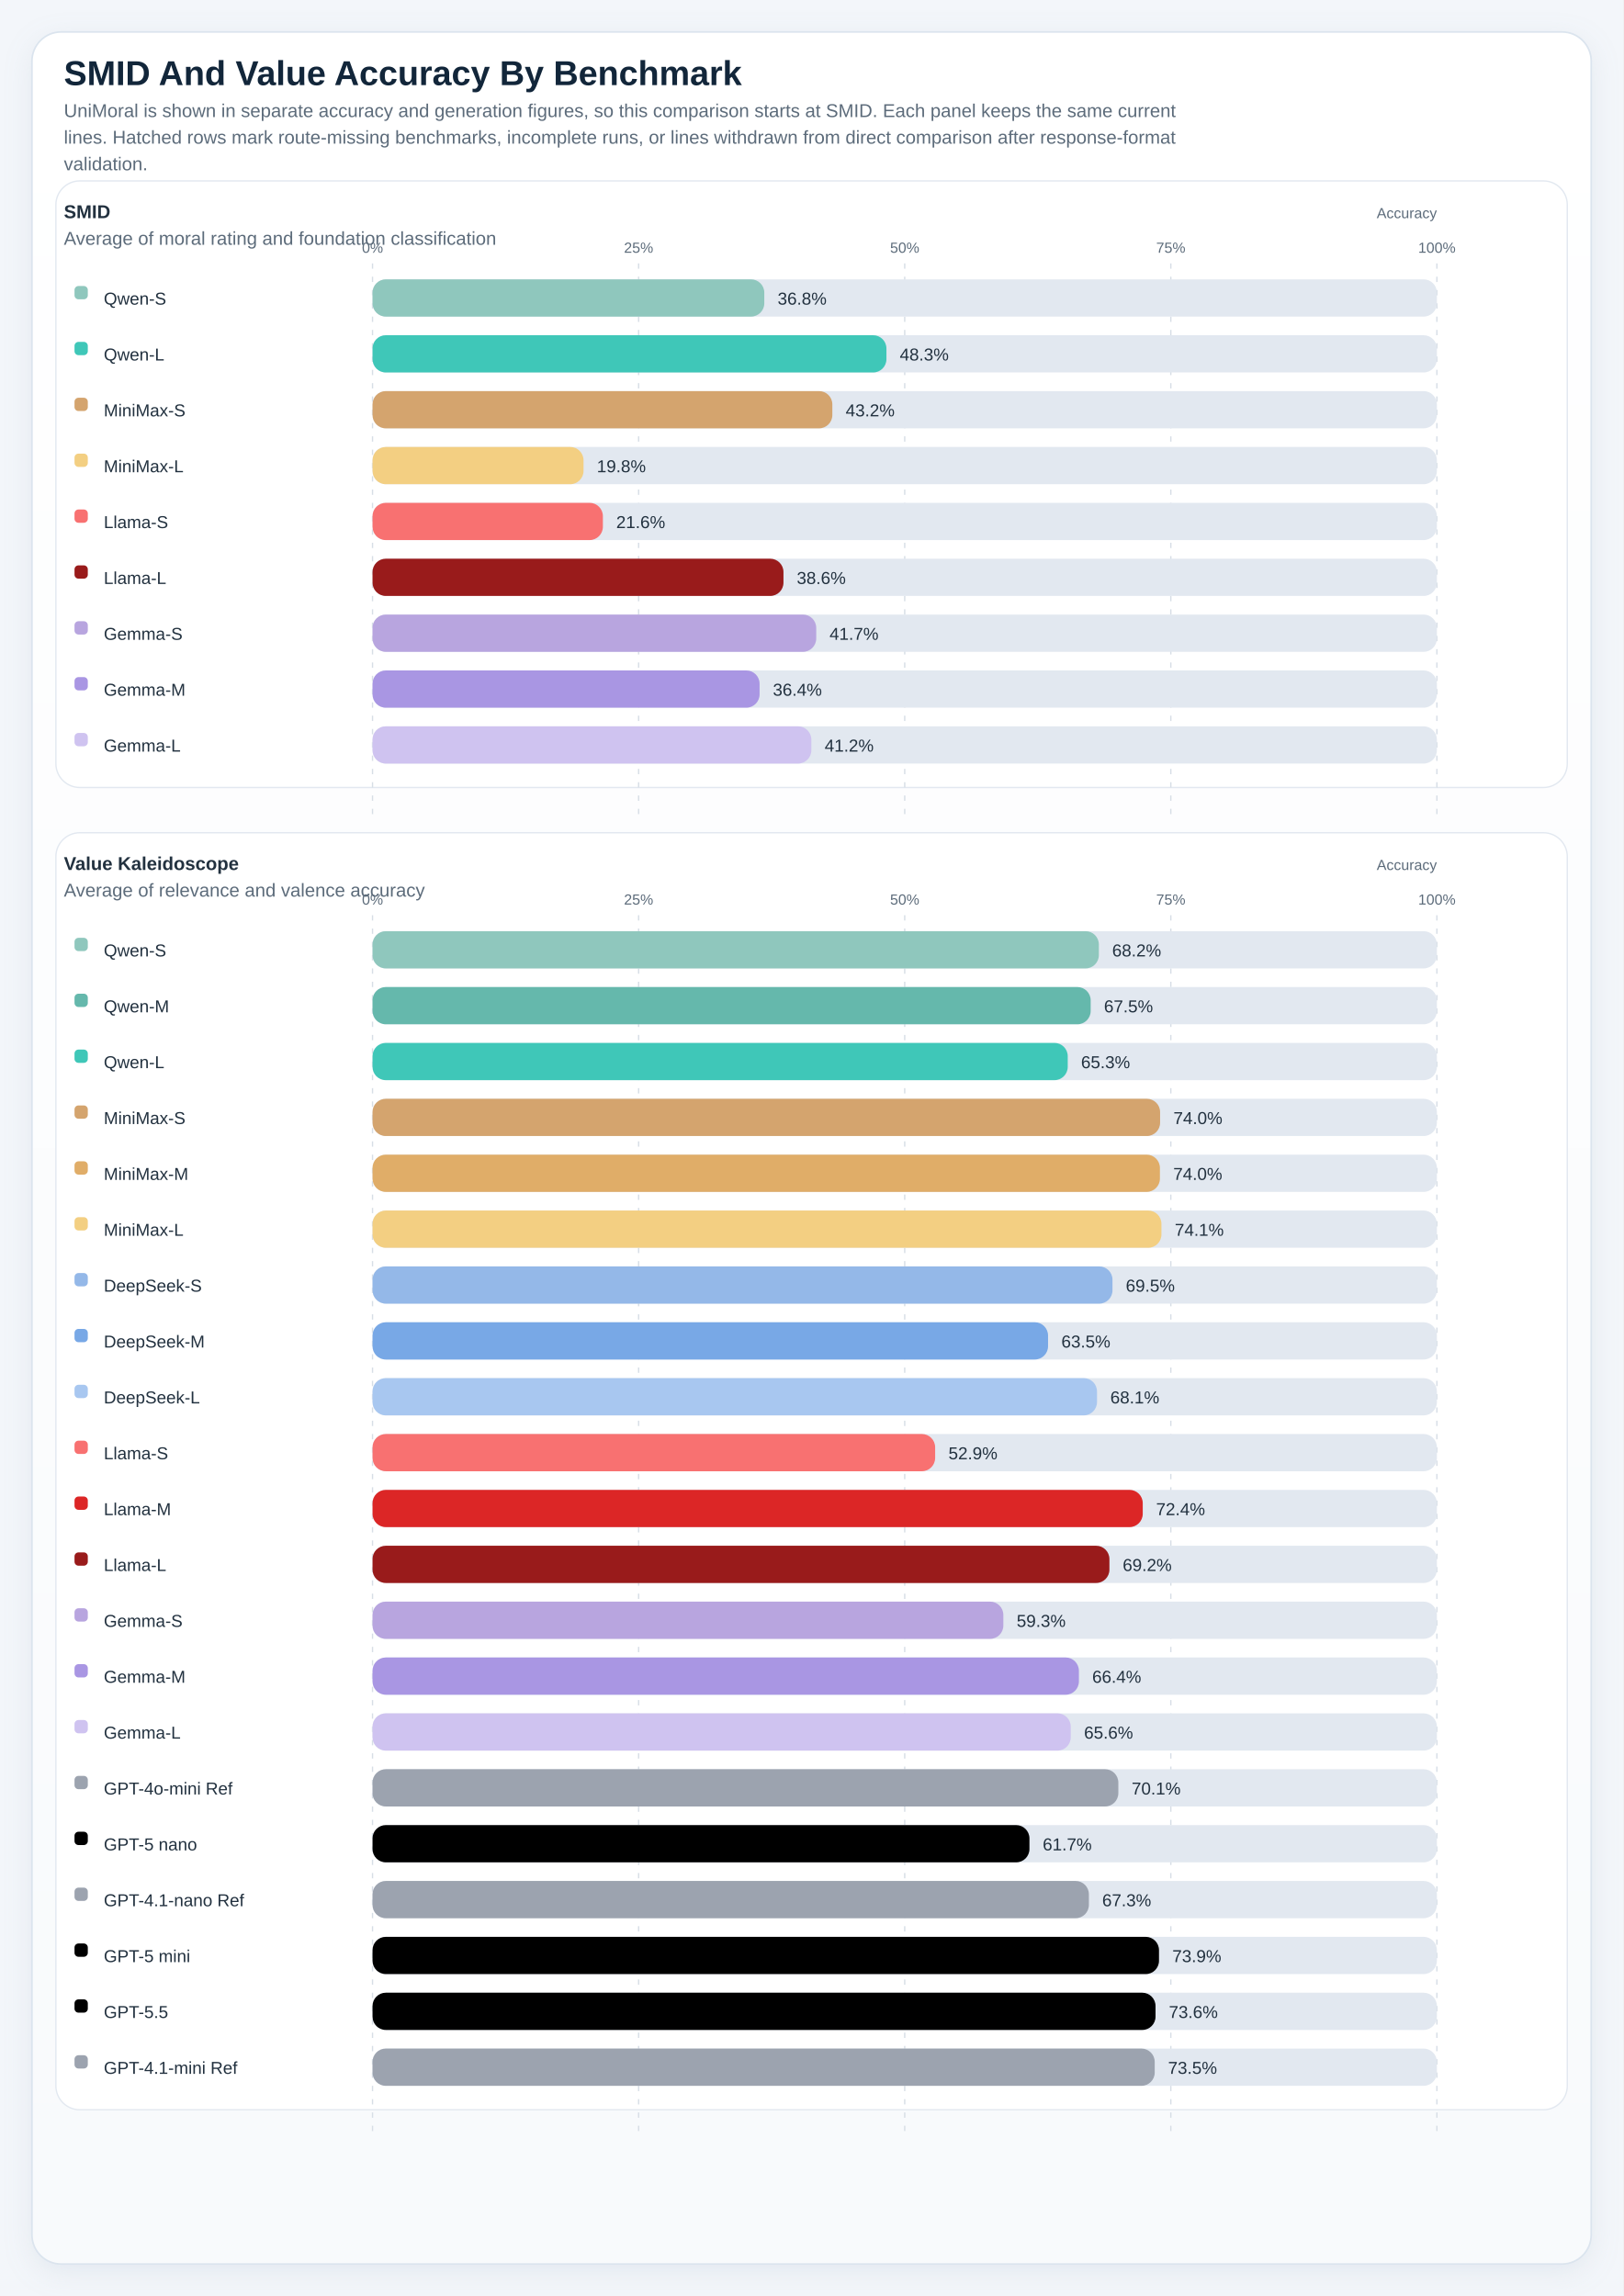
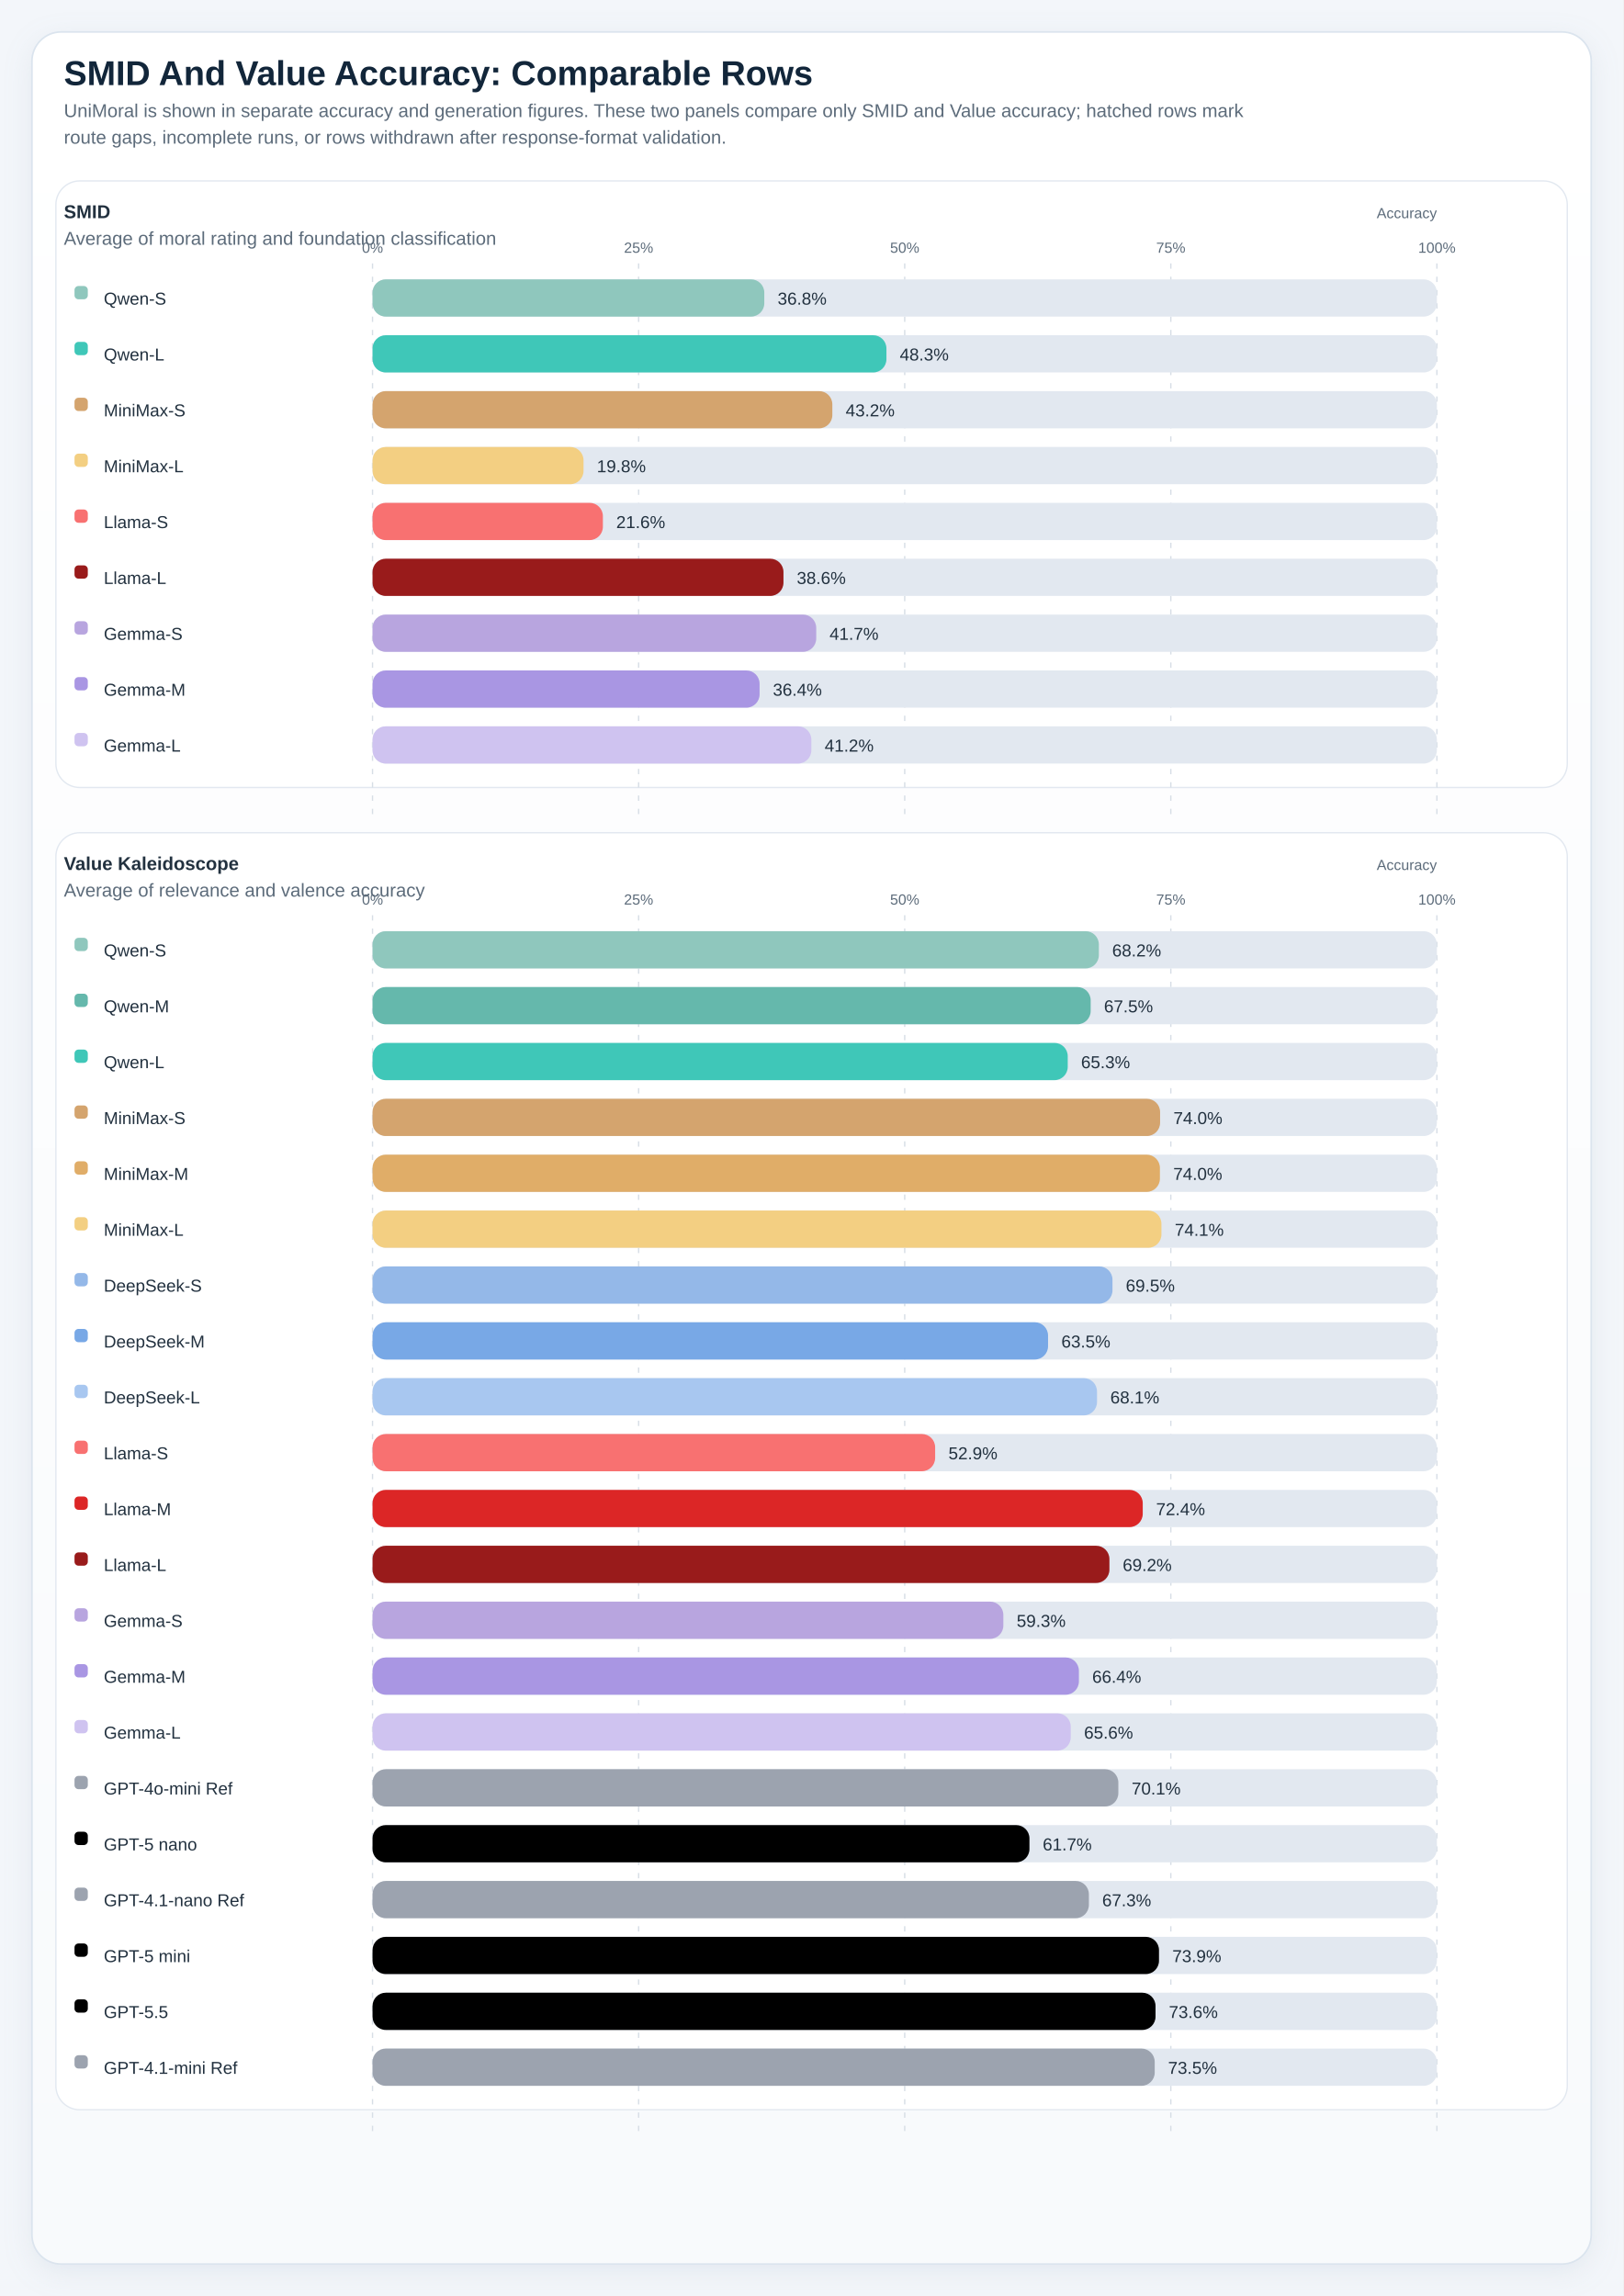
<svg xmlns="http://www.w3.org/2000/svg" viewBox="0 0 1220 1726" role="img" preserveAspectRatio="xMidYMin meet" style="max-width:100%;height:auto">
  <defs>
    <linearGradient id="panelGradient" x1="0" x2="0" y1="0" y2="1">
      <stop offset="0%" stop-color="#ffffff" />
      <stop offset="100%" stop-color="#f8fafc" />
    </linearGradient>
    <pattern id="diagonalHatch" width="8" height="8" patternUnits="userSpaceOnUse" patternTransform="rotate(45)">
      <line x1="0" y1="0" x2="0" y2="8" stroke="#cdd6e1" stroke-width="3" />
    </pattern>
    <filter id="softShadow" x="-20%" y="-20%" width="140%" height="140%">
      <feDropShadow dx="0" dy="6" stdDeviation="10" flood-color="#9fb0c2" flood-opacity="0.18" />
    </filter>
    <style>
.canvas { fill: #f3f6fa; }
.title { font: 700 26px 'IBM Plex Sans', 'Helvetica Neue', Arial, sans-serif; fill: #12263a; }
.subtitle { font: 400 14px 'IBM Plex Sans', 'Helvetica Neue', Arial, sans-serif; fill: #5c6b7a; }
.axis { font: 600 14px 'IBM Plex Sans', 'Helvetica Neue', Arial, sans-serif; fill: #22313f; }
.label { font: 500 13px 'IBM Plex Sans', 'Helvetica Neue', Arial, sans-serif; fill: #22313f; }
.metric { font: 700 20px 'IBM Plex Sans', 'Helvetica Neue', Arial, sans-serif; fill: #12263a; }
.celltext { font: 700 16px 'IBM Plex Sans', 'Helvetica Neue', Arial, sans-serif; fill: #ffffff; }
.celltext-dark { font: 700 16px 'IBM Plex Sans', 'Helvetica Neue', Arial, sans-serif; fill: #173042; }
.cellsub { font: 500 11px 'IBM Plex Sans', 'Helvetica Neue', Arial, sans-serif; fill: rgba(255,255,255,0.88); }
.cellsub-dark { font: 600 11px 'IBM Plex Sans', 'Helvetica Neue', Arial, sans-serif; fill: #385062; }
.body { font: 500 12px 'IBM Plex Sans', 'Helvetica Neue', Arial, sans-serif; fill: #22313f; }
.small { font: 500 11px 'IBM Plex Sans', 'Helvetica Neue', Arial, sans-serif; fill: #5c6b7a; }
.tiny { font: 600 10px 'IBM Plex Sans', 'Helvetica Neue', Arial, sans-serif; fill: #6b7c8f; letter-spacing: 0.04em; }
.grid { fill: #ffffff; stroke: #d7dee6; stroke-width: 1.25; }
.panel { fill: url(#panelGradient); stroke: #dbe4ee; stroke-width: 1.25; filter: url(#softShadow); }
.subpanel { fill: #ffffff; stroke: #e2e8f0; stroke-width: 1; }
.legend-card { fill: #ffffff; stroke: #dbe4ee; stroke-width: 1; }
.guide { stroke: #d7dee6; stroke-width: 1; stroke-dasharray: 4 6; }
.baseline { stroke: #aab7c6; stroke-width: 1.1; }
.muted-cell { fill: #eef2f7; stroke: #d7dee6; stroke-width: 1; }
.muted-bar { fill: #ecf1f6; stroke: #d7dee6; stroke-width: 1; }
.outline { stroke: rgba(255,255,255,0.9); stroke-width: 1; }
</style>
  </defs>
  <rect x="0" y="0" width="1220" height="1726" class="canvas" />
  <rect x="24" y="24" width="1172" height="1678" rx="22" class="panel" />
-   <text x="48" y="64" class="title">SMID And Value Accuracy By Benchmark</text>
-   <text x="48" y="88" class="subtitle">UniMoral is shown in separate accuracy and generation figures, so this comparison starts at SMID. Each panel keeps the same current</text>
-   <text x="48" y="108" class="subtitle">lines. Hatched rows mark route-missing benchmarks, incomplete runs, or lines withdrawn from direct comparison after response-format</text>
-   <text x="48" y="128" class="subtitle">validation.</text>
+   <text x="48" y="64" class="title">SMID And Value Accuracy: Comparable Rows</text>
+   <text x="48" y="88" class="subtitle">UniMoral is shown in separate accuracy and generation figures. These two panels compare only SMID and Value accuracy; hatched rows mark</text>
+   <text x="48" y="108" class="subtitle">route gaps, incomplete runs, or rows withdrawn after response-format validation.</text>
  <rect x="42" y="136" width="1136" height="456" rx="18" class="subpanel" />
  <text x="48" y="164" class="axis">SMID</text>
  <text x="48" y="184" class="subtitle">Average of moral rating and foundation classification</text>
  <text x="1080" y="164" text-anchor="end" class="small">Accuracy</text>
  <line x1="280.00" y1="198" x2="280.00" y2="612" class="guide" />
  <text x="280.00" y="190" text-anchor="middle" class="small">0%</text>
  <line x1="480.00" y1="198" x2="480.00" y2="612" class="guide" />
  <text x="480.00" y="190" text-anchor="middle" class="small">25%</text>
  <line x1="680.00" y1="198" x2="680.00" y2="612" class="guide" />
  <text x="680.00" y="190" text-anchor="middle" class="small">50%</text>
  <line x1="880.00" y1="198" x2="880.00" y2="612" class="guide" />
  <text x="880.00" y="190" text-anchor="middle" class="small">75%</text>
  <line x1="1080.00" y1="198" x2="1080.00" y2="612" class="guide" />
  <text x="1080.00" y="190" text-anchor="middle" class="small">100%</text>
  <rect x="56" y="215" width="10" height="10" rx="3" fill="#8fc7bd" />
  <text x="78" y="229" class="label">Qwen-S</text>
  <rect x="280" y="210" width="800" height="28" rx="10" fill="#e2e8f0" />
  <rect x="280" y="210" width="294.46" height="28" rx="10" fill="#8fc7bd" />
  <text x="584.46" y="229" text-anchor="start" class="label">36.8%</text>
  <rect x="56" y="257" width="10" height="10" rx="3" fill="#3fc7b8" />
  <text x="78" y="271" class="label">Qwen-L</text>
  <rect x="280" y="252" width="800" height="28" rx="10" fill="#e2e8f0" />
  <rect x="280" y="252" width="386.26" height="28" rx="10" fill="#3fc7b8" />
  <text x="676.26" y="271" text-anchor="start" class="label">48.3%</text>
  <rect x="56" y="299" width="10" height="10" rx="3" fill="#d4a46e" />
  <text x="78" y="313" class="label">MiniMax-S</text>
  <rect x="280" y="294" width="800" height="28" rx="10" fill="#e2e8f0" />
  <rect x="280" y="294" width="345.60" height="28" rx="10" fill="#d4a46e" />
  <text x="635.60" y="313" text-anchor="start" class="label">43.2%</text>
  <rect x="56" y="341" width="10" height="10" rx="3" fill="#f3cf82" />
  <text x="78" y="355" class="label">MiniMax-L</text>
  <rect x="280" y="336" width="800" height="28" rx="10" fill="#e2e8f0" />
  <rect x="280" y="336" width="158.59" height="28" rx="10" fill="#f3cf82" />
  <text x="448.59" y="355" text-anchor="start" class="label">19.8%</text>
  <rect x="56" y="383" width="10" height="10" rx="3" fill="#f87171" />
  <text x="78" y="397" class="label">Llama-S</text>
  <rect x="280" y="378" width="800" height="28" rx="10" fill="#e2e8f0" />
  <rect x="280" y="378" width="173.14" height="28" rx="10" fill="#f87171" />
  <text x="463.14" y="397" text-anchor="start" class="label">21.6%</text>
  <rect x="56" y="425" width="10" height="10" rx="3" fill="#991b1b" />
  <text x="78" y="439" class="label">Llama-L</text>
  <rect x="280" y="420" width="800" height="28" rx="10" fill="#e2e8f0" />
  <rect x="280" y="420" width="308.87" height="28" rx="10" fill="#991b1b" />
  <text x="598.87" y="439" text-anchor="start" class="label">38.6%</text>
  <rect x="56" y="467" width="10" height="10" rx="3" fill="#b8a5df" />
  <text x="78" y="481" class="label">Gemma-S</text>
  <rect x="280" y="462" width="800" height="28" rx="10" fill="#e2e8f0" />
  <rect x="280" y="462" width="333.49" height="28" rx="10" fill="#b8a5df" />
  <text x="623.49" y="481" text-anchor="start" class="label">41.7%</text>
  <rect x="56" y="509" width="10" height="10" rx="3" fill="#a996e3" />
  <text x="78" y="523" class="label">Gemma-M</text>
  <rect x="280" y="504" width="800" height="28" rx="10" fill="#e2e8f0" />
  <rect x="280" y="504" width="290.92" height="28" rx="10" fill="#a996e3" />
  <text x="580.92" y="523" text-anchor="start" class="label">36.4%</text>
  <rect x="56" y="551" width="10" height="10" rx="3" fill="#cfc3f0" />
  <text x="78" y="565" class="label">Gemma-L</text>
  <rect x="280" y="546" width="800" height="28" rx="10" fill="#e2e8f0" />
  <rect x="280" y="546" width="329.82" height="28" rx="10" fill="#cfc3f0" />
  <text x="619.82" y="565" text-anchor="start" class="label">41.2%</text>
  <rect x="42" y="626" width="1136" height="960" rx="18" class="subpanel" />
  <text x="48" y="654" class="axis">Value Kaleidoscope</text>
  <text x="48" y="674" class="subtitle">Average of relevance and valence accuracy</text>
  <text x="1080" y="654" text-anchor="end" class="small">Accuracy</text>
  <line x1="280.00" y1="688" x2="280.00" y2="1606" class="guide" />
  <text x="280.00" y="680" text-anchor="middle" class="small">0%</text>
  <line x1="480.00" y1="688" x2="480.00" y2="1606" class="guide" />
  <text x="480.00" y="680" text-anchor="middle" class="small">25%</text>
  <line x1="680.00" y1="688" x2="680.00" y2="1606" class="guide" />
  <text x="680.00" y="680" text-anchor="middle" class="small">50%</text>
  <line x1="880.00" y1="688" x2="880.00" y2="1606" class="guide" />
  <text x="880.00" y="680" text-anchor="middle" class="small">75%</text>
  <line x1="1080.00" y1="688" x2="1080.00" y2="1606" class="guide" />
  <text x="1080.00" y="680" text-anchor="middle" class="small">100%</text>
  <rect x="56" y="705" width="10" height="10" rx="3" fill="#8fc7bd" />
  <text x="78" y="719" class="label">Qwen-S</text>
  <rect x="280" y="700" width="800" height="28" rx="10" fill="#e2e8f0" />
  <rect x="280" y="700" width="545.92" height="28" rx="10" fill="#8fc7bd" />
  <text x="835.92" y="719" text-anchor="start" class="label">68.2%</text>
  <rect x="56" y="747" width="10" height="10" rx="3" fill="#65b8ac" />
  <text x="78" y="761" class="label">Qwen-M</text>
  <rect x="280" y="742" width="800" height="28" rx="10" fill="#e2e8f0" />
  <rect x="280" y="742" width="539.77" height="28" rx="10" fill="#65b8ac" />
  <text x="829.77" y="761" text-anchor="start" class="label">67.5%</text>
  <rect x="56" y="789" width="10" height="10" rx="3" fill="#3fc7b8" />
  <text x="78" y="803" class="label">Qwen-L</text>
  <rect x="280" y="784" width="800" height="28" rx="10" fill="#e2e8f0" />
  <rect x="280" y="784" width="522.53" height="28" rx="10" fill="#3fc7b8" />
  <text x="812.53" y="803" text-anchor="start" class="label">65.3%</text>
  <rect x="56" y="831" width="10" height="10" rx="3" fill="#d4a46e" />
  <text x="78" y="845" class="label">MiniMax-S</text>
  <rect x="280" y="826" width="800" height="28" rx="10" fill="#e2e8f0" />
  <rect x="280" y="826" width="591.95" height="28" rx="10" fill="#d4a46e" />
  <text x="881.95" y="845" text-anchor="start" class="label">74.0%</text>
  <rect x="56" y="873" width="10" height="10" rx="3" fill="#e0ad68" />
  <text x="78" y="887" class="label">MiniMax-M</text>
  <rect x="280" y="868" width="800" height="28" rx="10" fill="#e2e8f0" />
  <rect x="280" y="868" width="591.82" height="28" rx="10" fill="#e0ad68" />
  <text x="881.82" y="887" text-anchor="start" class="label">74.0%</text>
  <rect x="56" y="915" width="10" height="10" rx="3" fill="#f3cf82" />
  <text x="78" y="929" class="label">MiniMax-L</text>
  <rect x="280" y="910" width="800" height="28" rx="10" fill="#e2e8f0" />
  <rect x="280" y="910" width="592.96" height="28" rx="10" fill="#f3cf82" />
  <text x="882.96" y="929" text-anchor="start" class="label">74.1%</text>
  <rect x="56" y="957" width="10" height="10" rx="3" fill="#94b8e8" />
  <text x="78" y="971" class="label">DeepSeek-S</text>
  <rect x="280" y="952" width="800" height="28" rx="10" fill="#e2e8f0" />
  <rect x="280" y="952" width="556.16" height="28" rx="10" fill="#94b8e8" />
  <text x="846.16" y="971" text-anchor="start" class="label">69.5%</text>
  <rect x="56" y="999" width="10" height="10" rx="3" fill="#78a8e6" />
  <text x="78" y="1013" class="label">DeepSeek-M</text>
  <rect x="280" y="994" width="800" height="28" rx="10" fill="#e2e8f0" />
  <rect x="280" y="994" width="507.74" height="28" rx="10" fill="#78a8e6" />
  <text x="797.74" y="1013" text-anchor="start" class="label">63.5%</text>
  <rect x="56" y="1041" width="10" height="10" rx="3" fill="#a8c7f0" />
  <text x="78" y="1055" class="label">DeepSeek-L</text>
  <rect x="280" y="1036" width="800" height="28" rx="10" fill="#e2e8f0" />
  <rect x="280" y="1036" width="544.53" height="28" rx="10" fill="#a8c7f0" />
  <text x="834.53" y="1055" text-anchor="start" class="label">68.1%</text>
  <rect x="56" y="1083" width="10" height="10" rx="3" fill="#f87171" />
  <text x="78" y="1097" class="label">Llama-S</text>
  <rect x="280" y="1078" width="800" height="28" rx="10" fill="#e2e8f0" />
  <rect x="280" y="1078" width="422.87" height="28" rx="10" fill="#f87171" />
  <text x="712.87" y="1097" text-anchor="start" class="label">52.9%</text>
  <rect x="56" y="1125" width="10" height="10" rx="3" fill="#dc2626" />
  <text x="78" y="1139" class="label">Llama-M</text>
  <rect x="280" y="1120" width="800" height="28" rx="10" fill="#e2e8f0" />
  <rect x="280" y="1120" width="578.91" height="28" rx="10" fill="#dc2626" />
  <text x="868.91" y="1139" text-anchor="start" class="label">72.4%</text>
  <rect x="56" y="1167" width="10" height="10" rx="3" fill="#991b1b" />
  <text x="78" y="1181" class="label">Llama-L</text>
  <rect x="280" y="1162" width="800" height="28" rx="10" fill="#e2e8f0" />
  <rect x="280" y="1162" width="553.86" height="28" rx="10" fill="#991b1b" />
  <text x="843.86" y="1181" text-anchor="start" class="label">69.2%</text>
  <rect x="56" y="1209" width="10" height="10" rx="3" fill="#b8a5df" />
  <text x="78" y="1223" class="label">Gemma-S</text>
  <rect x="280" y="1204" width="800" height="28" rx="10" fill="#e2e8f0" />
  <rect x="280" y="1204" width="474.13" height="28" rx="10" fill="#b8a5df" />
  <text x="764.13" y="1223" text-anchor="start" class="label">59.3%</text>
  <rect x="56" y="1251" width="10" height="10" rx="3" fill="#a996e3" />
  <text x="78" y="1265" class="label">Gemma-M</text>
  <rect x="280" y="1246" width="800" height="28" rx="10" fill="#e2e8f0" />
  <rect x="280" y="1246" width="530.92" height="28" rx="10" fill="#a996e3" />
  <text x="820.92" y="1265" text-anchor="start" class="label">66.4%</text>
  <rect x="56" y="1293" width="10" height="10" rx="3" fill="#cfc3f0" />
  <text x="78" y="1307" class="label">Gemma-L</text>
  <rect x="280" y="1288" width="800" height="28" rx="10" fill="#e2e8f0" />
  <rect x="280" y="1288" width="524.79" height="28" rx="10" fill="#cfc3f0" />
  <text x="814.79" y="1307" text-anchor="start" class="label">65.6%</text>
  <rect x="56" y="1335" width="10" height="10" rx="3" fill="#9ca3af" />
  <text x="78" y="1349" class="label">GPT-4o-mini Ref</text>
  <rect x="280" y="1330" width="800" height="28" rx="10" fill="#e2e8f0" />
  <rect x="280" y="1330" width="560.56" height="28" rx="10" fill="#9ca3af" />
  <text x="850.56" y="1349" text-anchor="start" class="label">70.1%</text>
  <rect x="56" y="1377" width="10" height="10" rx="3" fill="#000000" />
  <text x="78" y="1391" class="label">GPT-5 nano</text>
  <rect x="280" y="1372" width="800" height="28" rx="10" fill="#e2e8f0" />
  <rect x="280" y="1372" width="493.75" height="28" rx="10" fill="#000000" />
  <text x="783.75" y="1391" text-anchor="start" class="label">61.7%</text>
  <rect x="56" y="1419" width="10" height="10" rx="3" fill="#9ca3af" />
  <text x="78" y="1433" class="label">GPT-4.1-nano Ref</text>
  <rect x="280" y="1414" width="800" height="28" rx="10" fill="#e2e8f0" />
  <rect x="280" y="1414" width="538.43" height="28" rx="10" fill="#9ca3af" />
  <text x="828.43" y="1433" text-anchor="start" class="label">67.3%</text>
  <rect x="56" y="1461" width="10" height="10" rx="3" fill="#000000" />
  <text x="78" y="1475" class="label">GPT-5 mini</text>
  <rect x="280" y="1456" width="800" height="28" rx="10" fill="#e2e8f0" />
  <rect x="280" y="1456" width="591.12" height="28" rx="10" fill="#000000" />
  <text x="881.12" y="1475" text-anchor="start" class="label">73.9%</text>
  <rect x="56" y="1503" width="10" height="10" rx="3" fill="#000000" />
  <text x="78" y="1517" class="label">GPT-5.5</text>
  <rect x="280" y="1498" width="800" height="28" rx="10" fill="#e2e8f0" />
  <rect x="280" y="1498" width="588.52" height="28" rx="10" fill="#000000" />
  <text x="878.52" y="1517" text-anchor="start" class="label">73.6%</text>
  <rect x="56" y="1545" width="10" height="10" rx="3" fill="#9ca3af" />
  <text x="78" y="1559" class="label">GPT-4.1-mini Ref</text>
  <rect x="280" y="1540" width="800" height="28" rx="10" fill="#e2e8f0" />
  <rect x="280" y="1540" width="587.91" height="28" rx="10" fill="#9ca3af" />
  <text x="877.91" y="1559" text-anchor="start" class="label">73.5%</text>
</svg>
